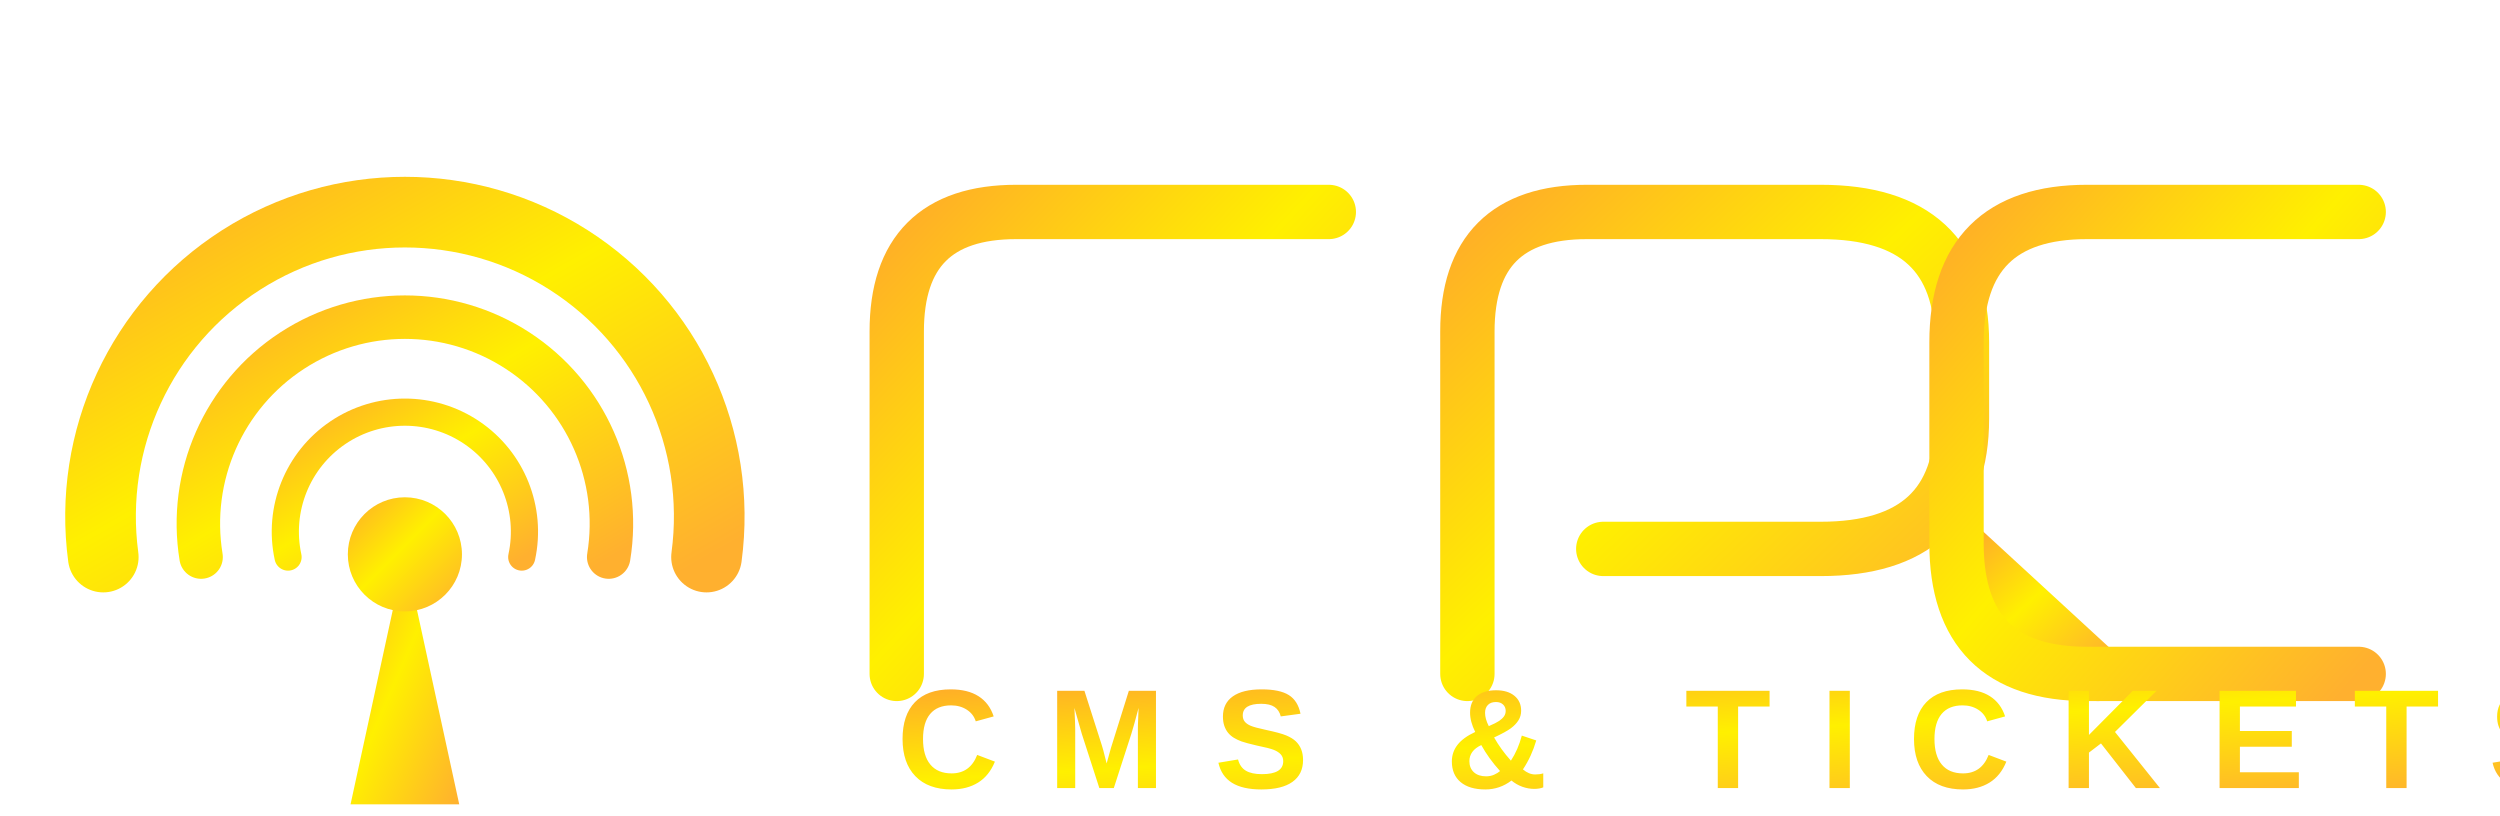
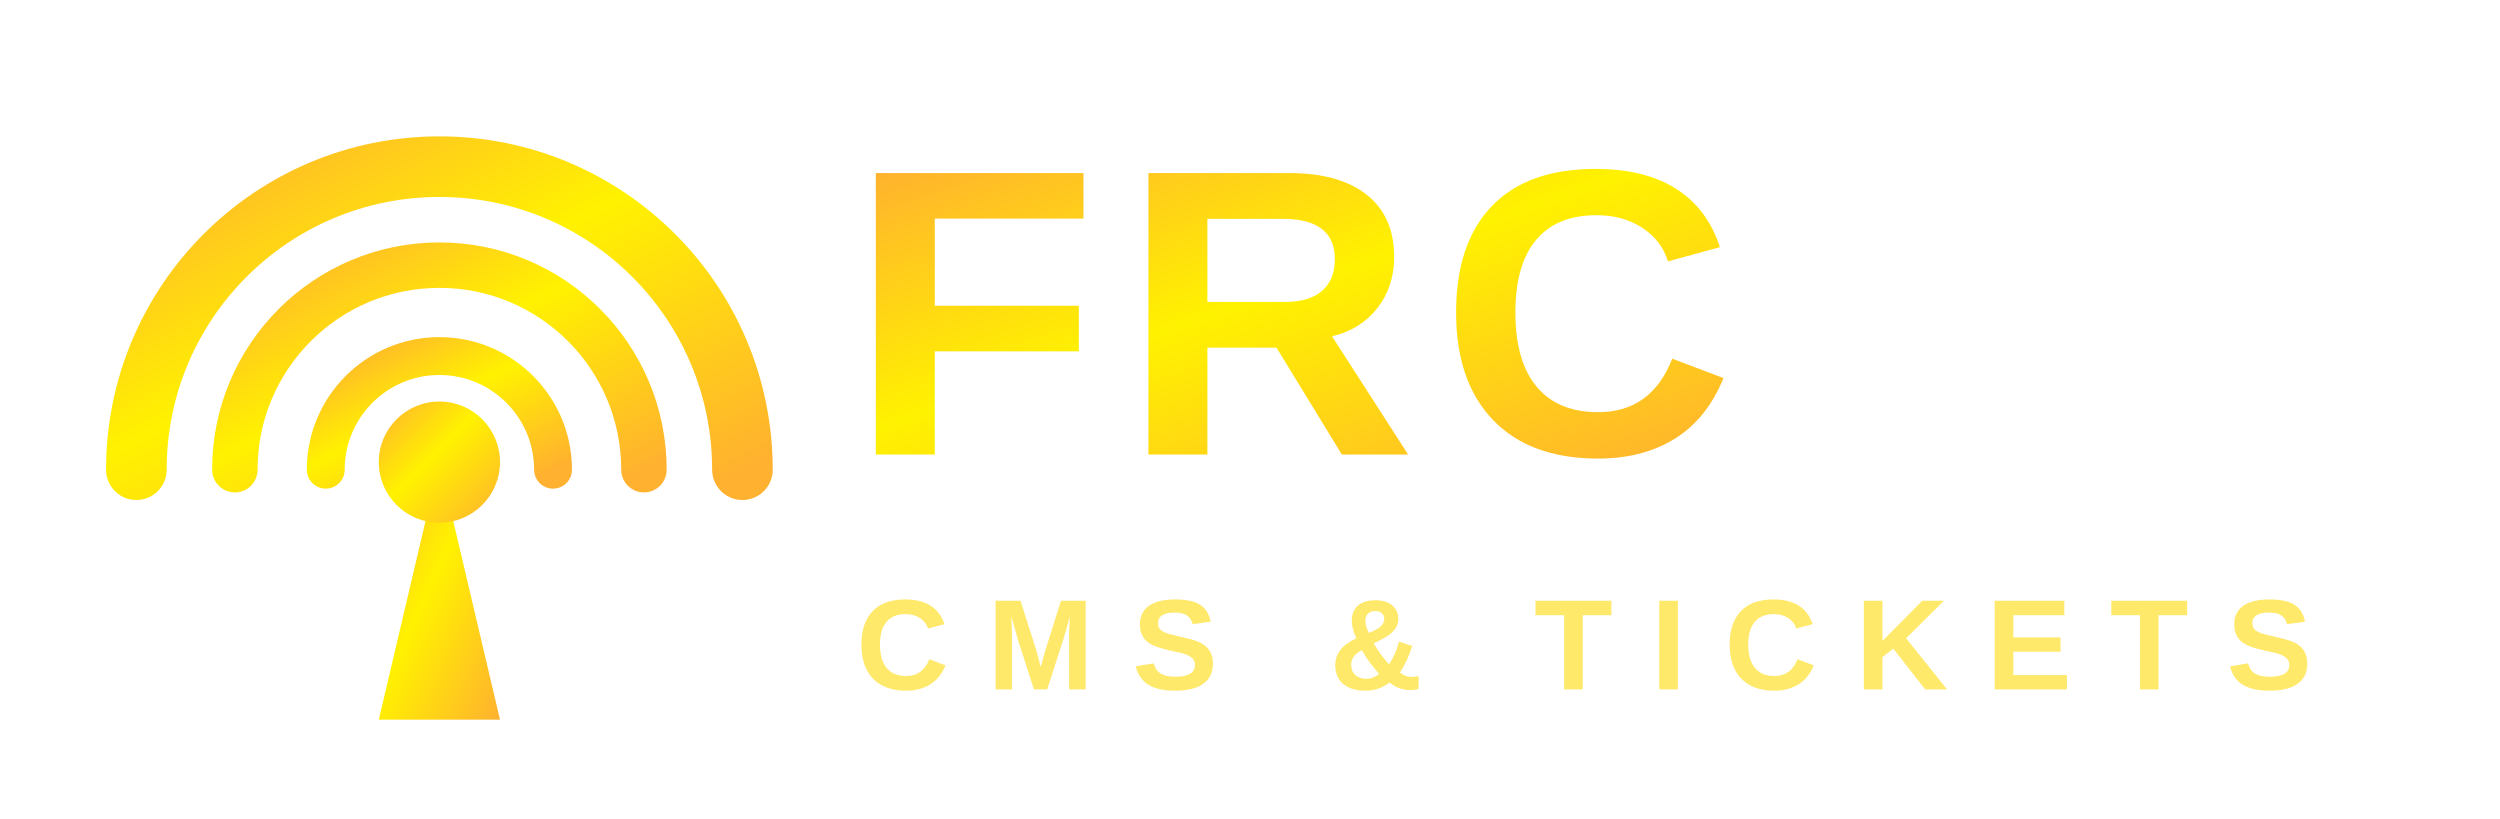
- <svg xmlns="http://www.w3.org/2000/svg" viewBox="0 0 920 300" role="img" aria-labelledby="title desc">
+ <svg xmlns="http://www.w3.org/2000/svg" viewBox="0 0 330 108" role="img" aria-labelledby="title desc">
  <defs>
-     <linearGradient id="frcGold" x1="0" y1="0" x2="1" y2="1">
-       <stop offset="0" stop-color="#ffad28" />
-       <stop offset="0.46" stop-color="#fff000" />
-       <stop offset="1" stop-color="#ffb02f" />
+     <linearGradient id="gold" x1="0" y1="0" x2="1" y2="1">
+       <stop offset="0" stop-color="#ffb12f" />
+       <stop offset="0.45" stop-color="#fff200" />
+       <stop offset="1" stop-color="#ffb12f" />
    </linearGradient>
  </defs>
-   <g fill="none" stroke="url(#frcGold)" stroke-linecap="round" stroke-linejoin="round">
-     <path d="M38 205a112 112 0 1 1 222 0" stroke-width="26" />
-     <path d="M74 205a76 76 0 1 1 150 0" stroke-width="16" />
-     <path d="M106 205a44 44 0 1 1 86 0" stroke-width="10" />
-     <path d="M149 204l-20 92h40z" fill="url(#frcGold)" stroke-width="0" />
-     <circle cx="149" cy="204" r="21" fill="url(#frcGold)" stroke-width="0" />
+   <g fill="none" stroke="url(#gold)" stroke-linecap="round" stroke-linejoin="round">
+     <path d="M18 62a40 40 0 1 1 80 0" stroke-width="8" />
+     <path d="M31 62a27 27 0 1 1 54 0" stroke-width="6" />
+     <path d="M43 62a15 15 0 1 1 30 0" stroke-width="5" />
+     <path d="M58 61l-8 34h16z" fill="url(#gold)" stroke="none" />
+     <circle cx="58" cy="61" r="8" fill="url(#gold)" stroke="none" />
  </g>
-   <g fill="none" stroke="url(#frcGold)" stroke-linecap="round" stroke-linejoin="round" stroke-width="20">
-     <path d="M330 248V122q0-44 44-44h115" />
-     <path d="M372 157h92" />
-     <path d="M540 248V122q0-44 44-44h86q52 0 52 48v28q0 48-52 48h-80" />
-     <path d="M722 202l50 46" />
-     <path d="M868 78H768q-48 0-48 48v74q0 48 48 48h100" />
-   </g>
-   <text x="330" y="290" fill="url(#frcGold)" font-family="Montserrat, Arial, Helvetica, sans-serif" font-size="52" font-weight="700" letter-spacing="18">
-     CMS &amp; TICKETS
-   </text>
+   <text x="112" y="60" fill="url(#gold)" font-family="Arial Black, Arial, Helvetica, sans-serif" font-size="54" font-weight="900" letter-spacing="3">FRC</text>
+   <text x="113" y="91" fill="#ffe96a" font-family="Arial, Helvetica, sans-serif" font-size="17" font-weight="800" letter-spacing="5">CMS &amp; TICKETS</text>
</svg>
